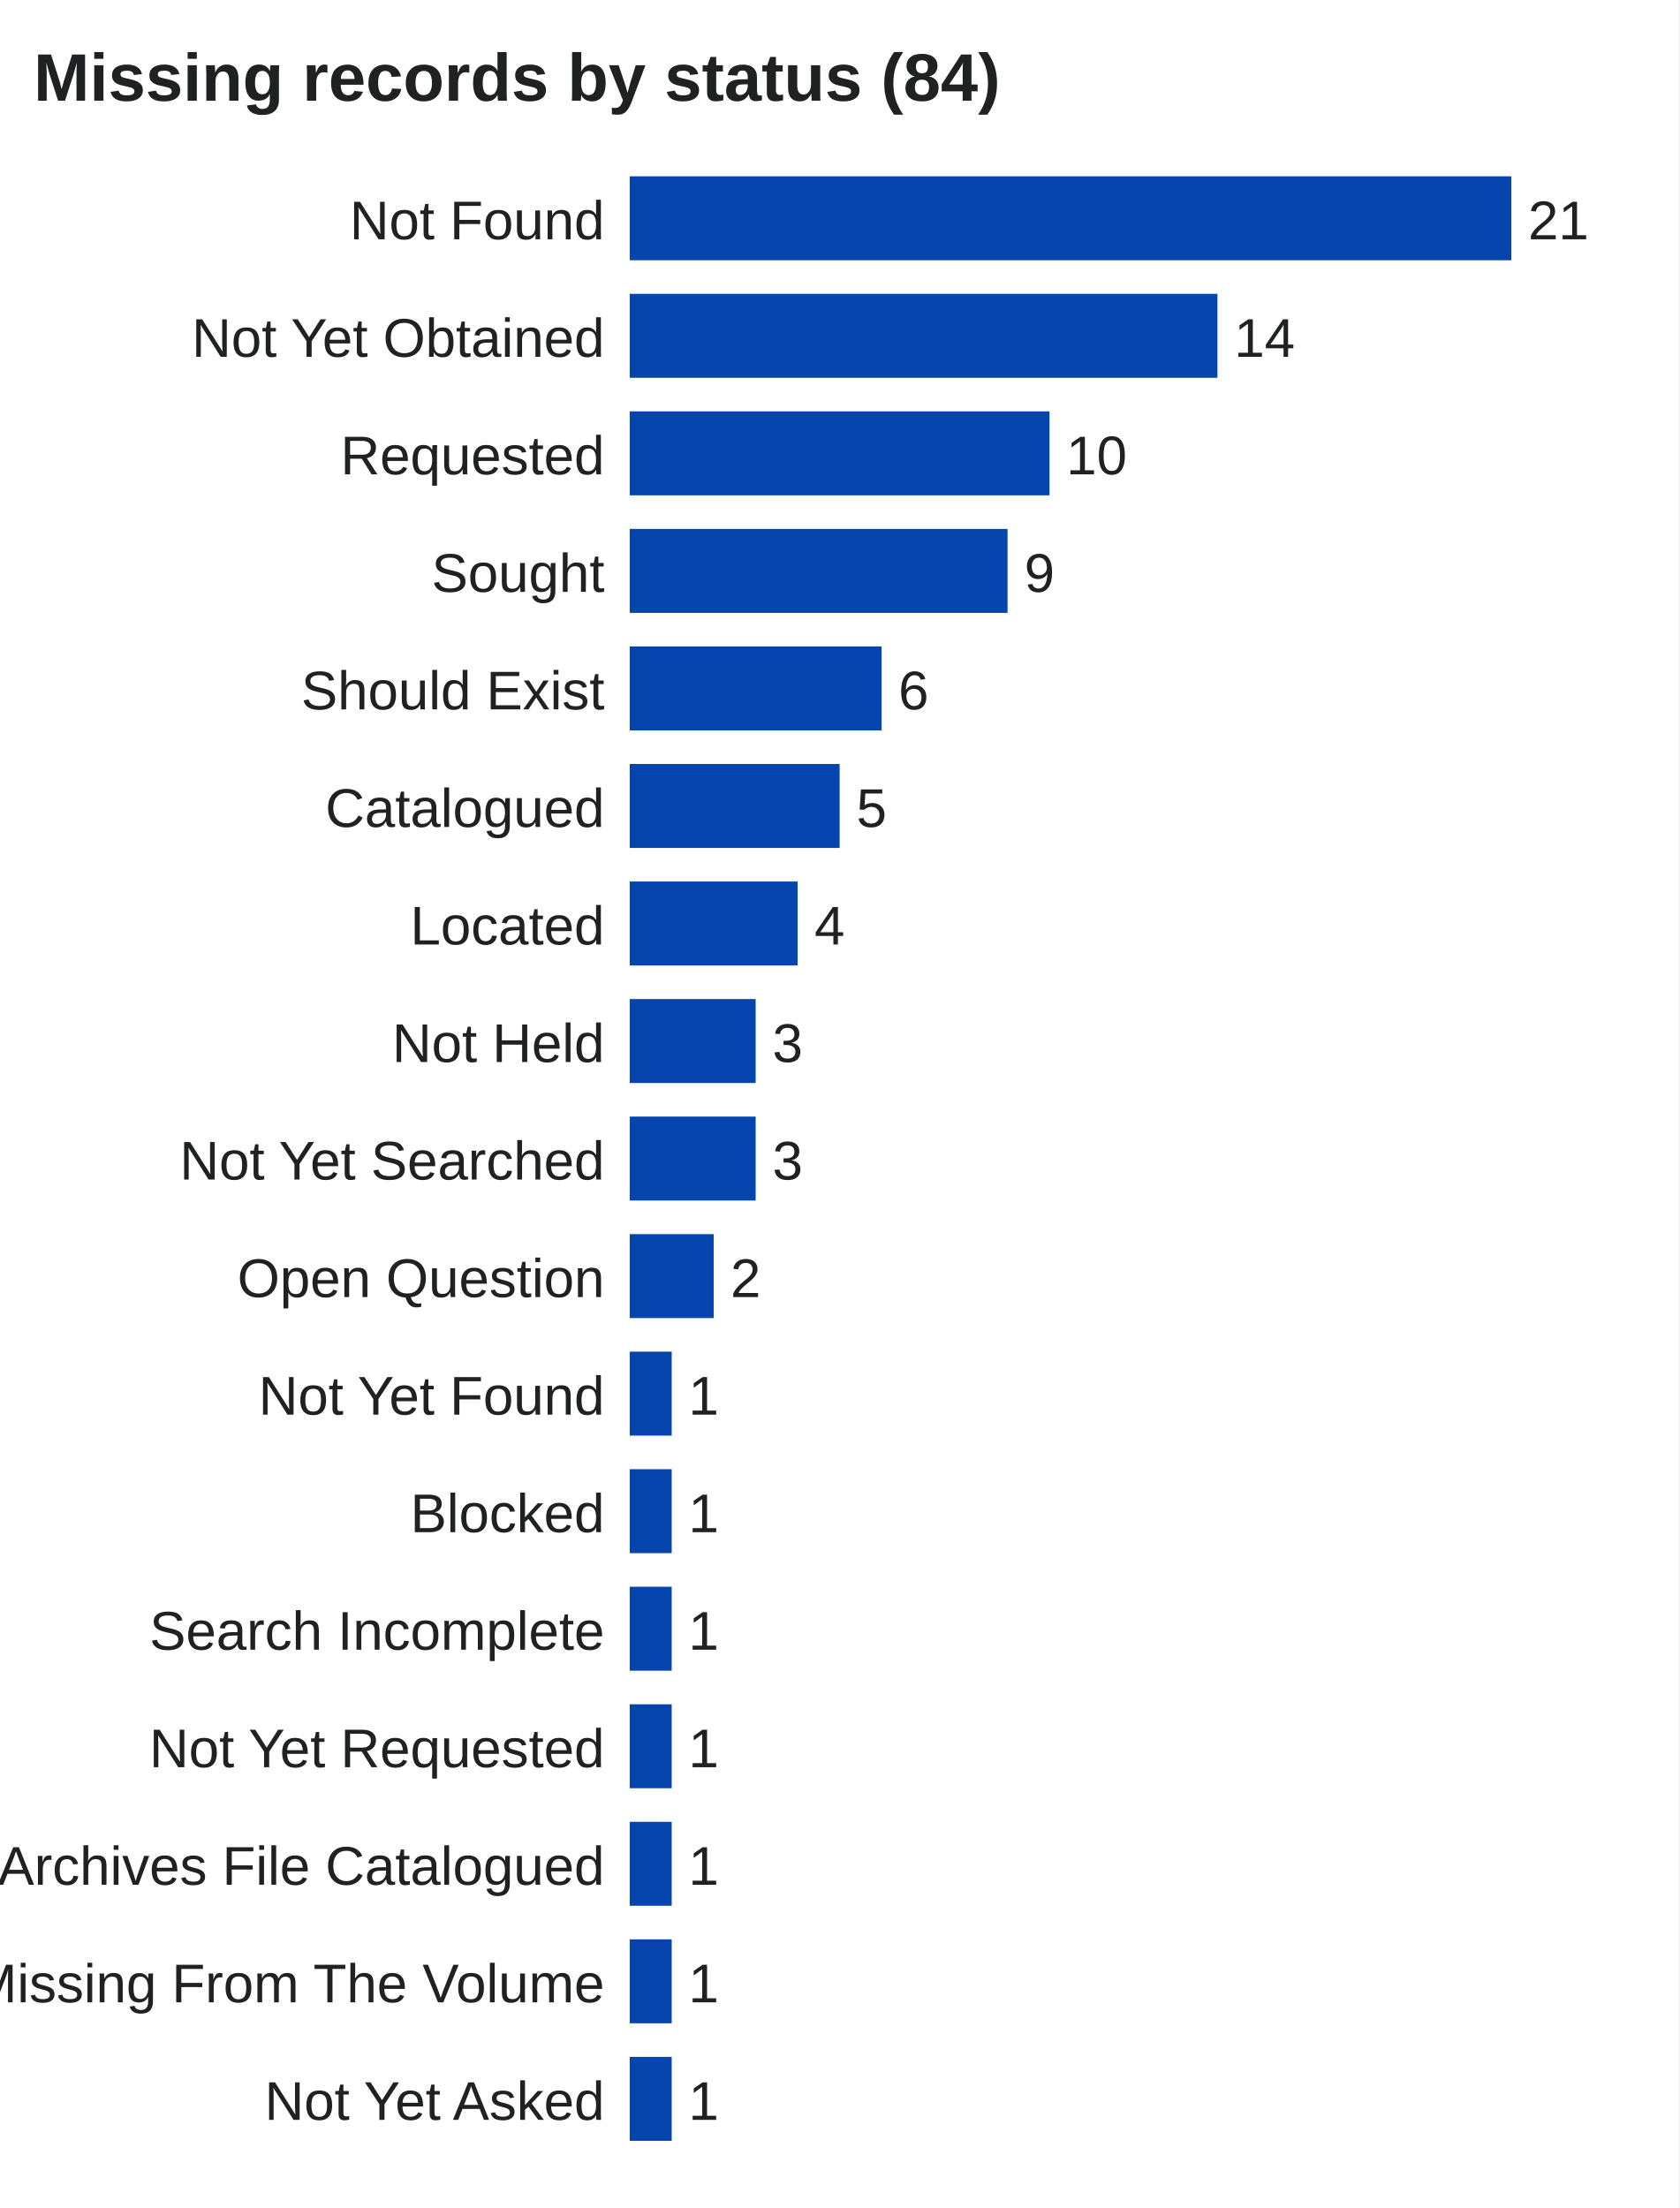
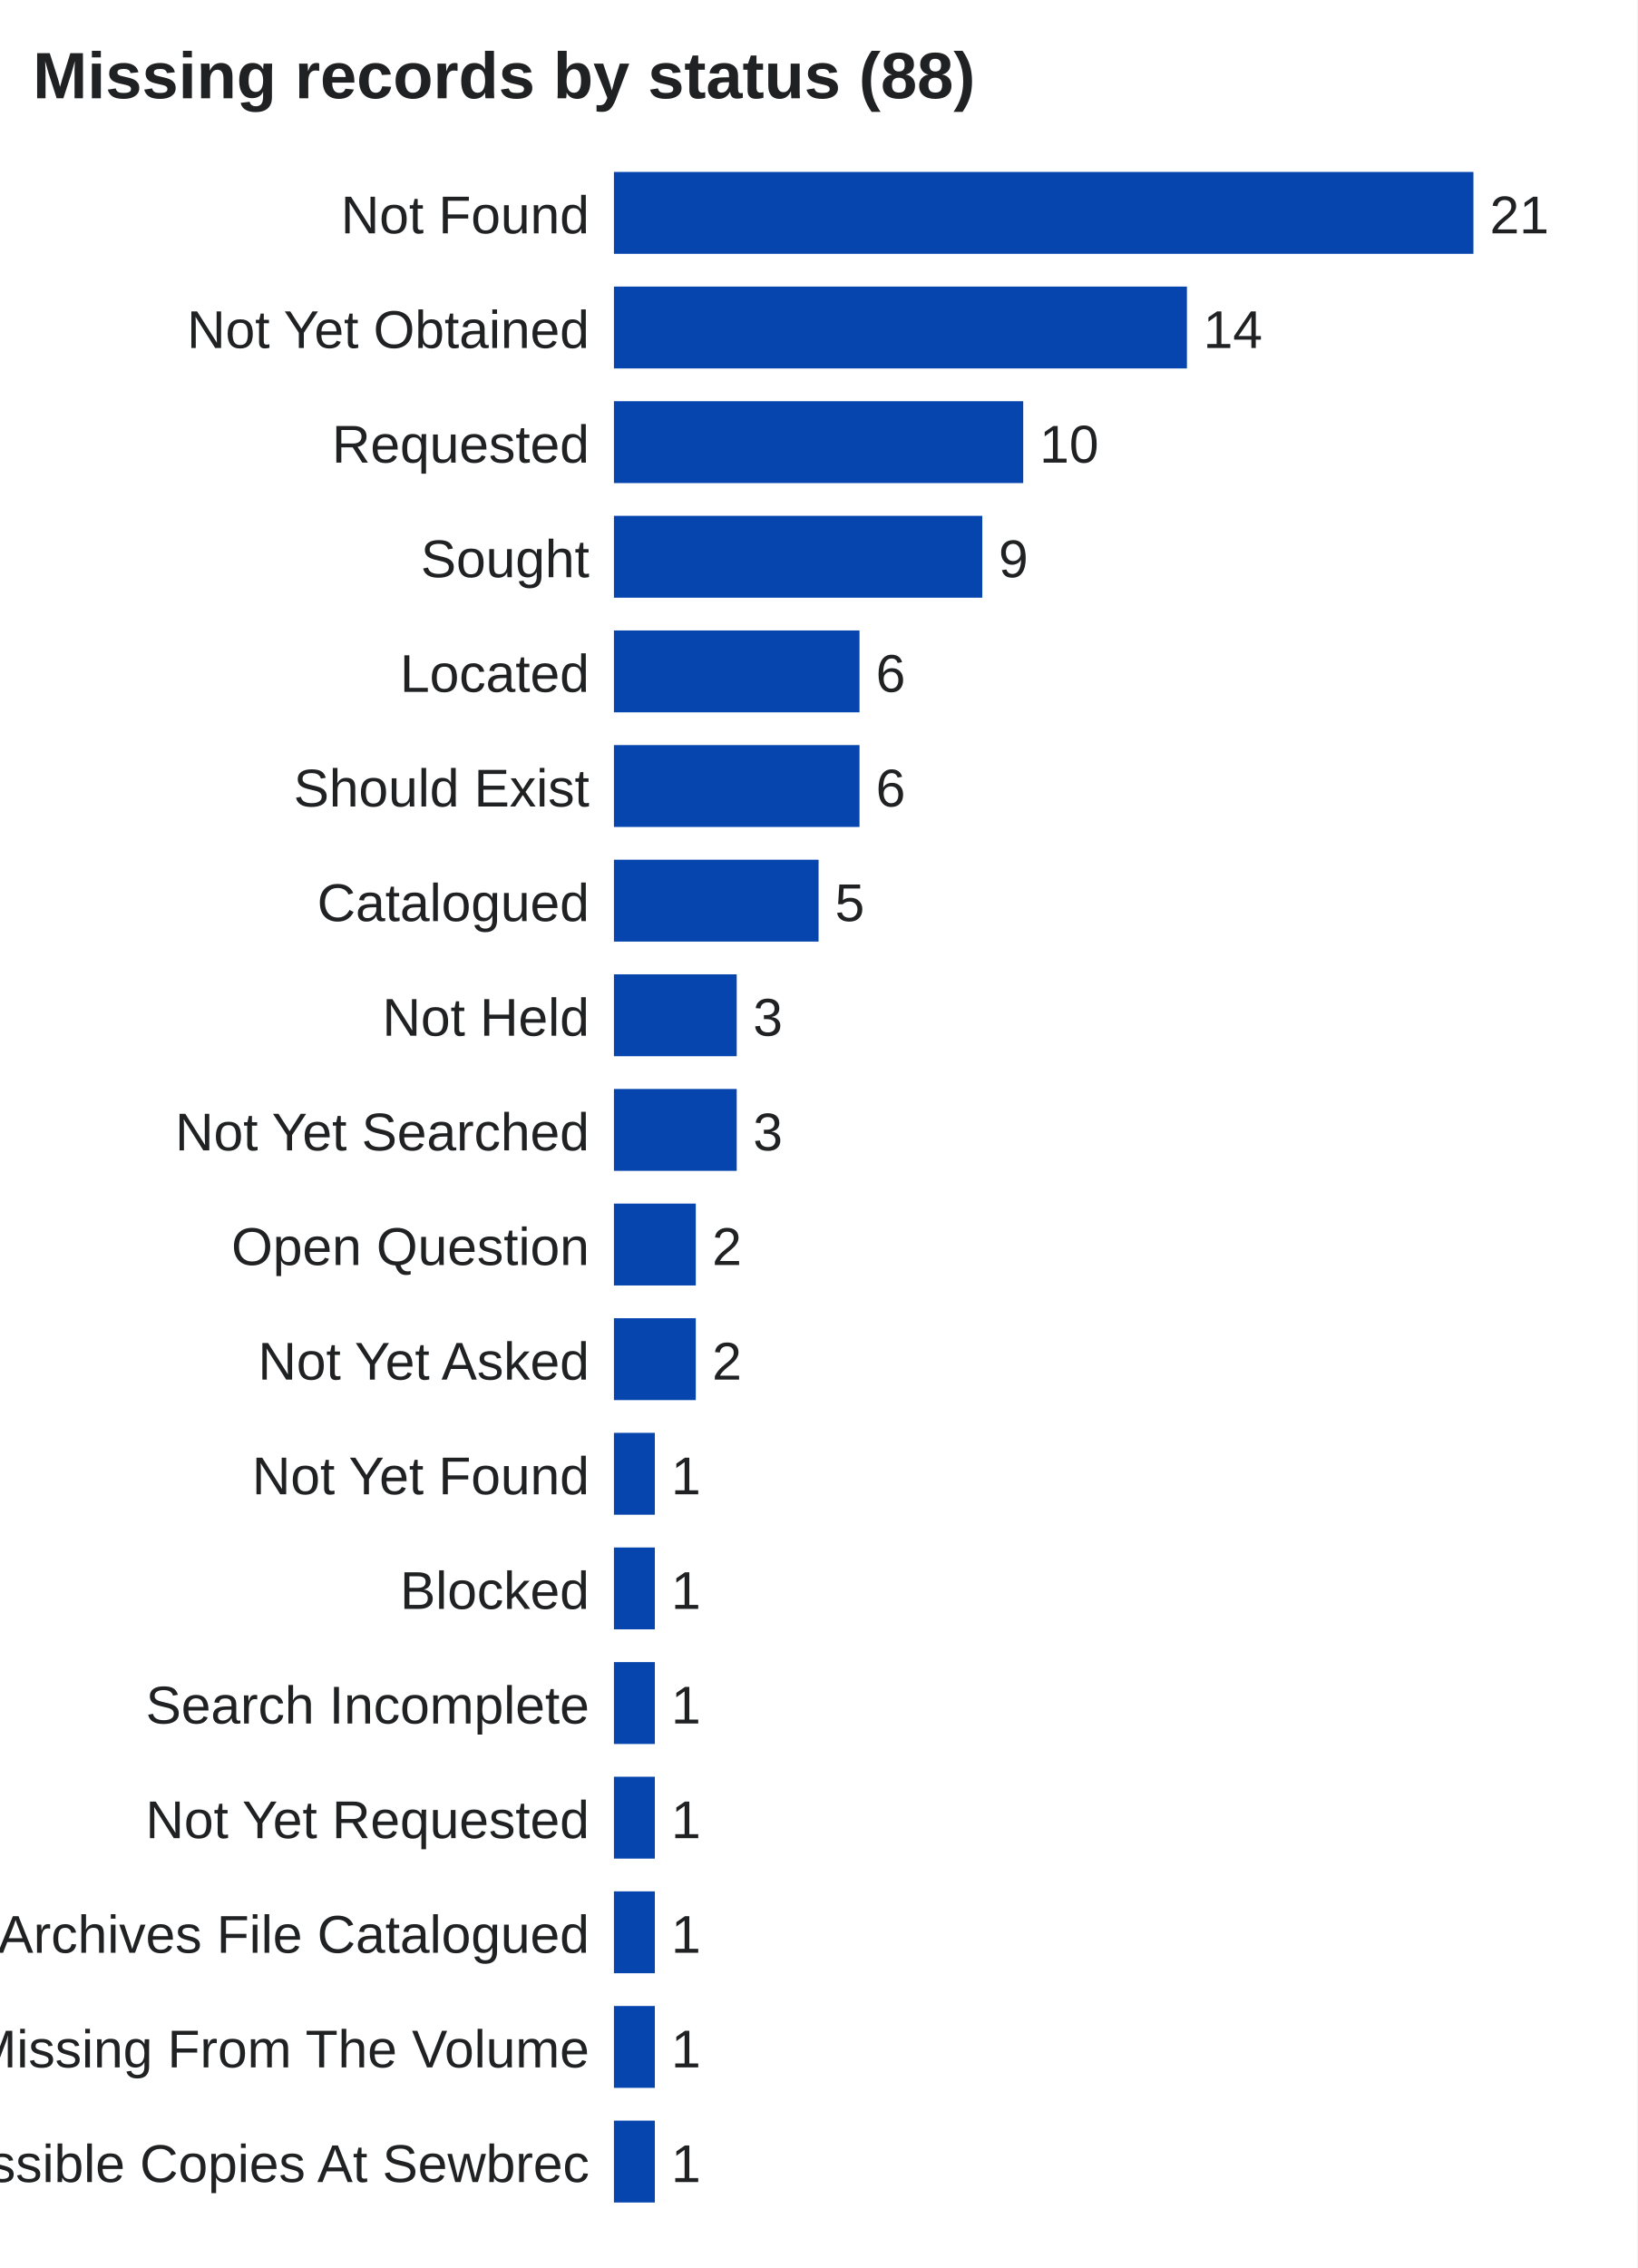
- <svg xmlns="http://www.w3.org/2000/svg" viewBox="0 0 400 526" width="100%" role="img" aria-label="Missing records by status">
-   <rect width="400" height="526" fill="#ffffff" />
-   <text x="8.0" y="24.0" font-size="16" text-anchor="start" fill="#202122" font-weight="bold" font-family="Arial,sans-serif">Missing records by status (84)</text>
+ <svg xmlns="http://www.w3.org/2000/svg" viewBox="0 0 400 554" width="100%" role="img" aria-label="Missing records by status">
+   <rect width="400" height="554" fill="#ffffff" />
+   <text x="8.0" y="24.0" font-size="16" text-anchor="start" fill="#202122" font-weight="bold" font-family="Arial,sans-serif">Missing records by status (88)</text>
  <text x="144.0" y="57.0" font-size="13" text-anchor="end" fill="#202122" font-weight="normal" font-family="Arial,sans-serif">Not Found</text>
  <rect x="150" y="42" width="210.0" height="20" fill="#0645ad" />
  <text x="364.0" y="57.0" font-size="13" text-anchor="start" fill="#202122" font-weight="normal" font-family="Arial,sans-serif">21</text>
  <text x="144.0" y="85.0" font-size="13" text-anchor="end" fill="#202122" font-weight="normal" font-family="Arial,sans-serif">Not Yet Obtained</text>
  <rect x="150" y="70" width="140.0" height="20" fill="#0645ad" />
  <text x="294.0" y="85.0" font-size="13" text-anchor="start" fill="#202122" font-weight="normal" font-family="Arial,sans-serif">14</text>
  <text x="144.0" y="113.0" font-size="13" text-anchor="end" fill="#202122" font-weight="normal" font-family="Arial,sans-serif">Requested</text>
  <rect x="150" y="98" width="100.0" height="20" fill="#0645ad" />
  <text x="254.0" y="113.0" font-size="13" text-anchor="start" fill="#202122" font-weight="normal" font-family="Arial,sans-serif">10</text>
  <text x="144.0" y="141.0" font-size="13" text-anchor="end" fill="#202122" font-weight="normal" font-family="Arial,sans-serif">Sought</text>
  <rect x="150" y="126" width="90.0" height="20" fill="#0645ad" />
  <text x="244.0" y="141.0" font-size="13" text-anchor="start" fill="#202122" font-weight="normal" font-family="Arial,sans-serif">9</text>
-   <text x="144.0" y="169.0" font-size="13" text-anchor="end" fill="#202122" font-weight="normal" font-family="Arial,sans-serif">Should Exist</text>
+   <text x="144.0" y="169.0" font-size="13" text-anchor="end" fill="#202122" font-weight="normal" font-family="Arial,sans-serif">Located</text>
  <rect x="150" y="154" width="60.0" height="20" fill="#0645ad" />
  <text x="214.0" y="169.0" font-size="13" text-anchor="start" fill="#202122" font-weight="normal" font-family="Arial,sans-serif">6</text>
-   <text x="144.0" y="197.0" font-size="13" text-anchor="end" fill="#202122" font-weight="normal" font-family="Arial,sans-serif">Catalogued</text>
-   <rect x="150" y="182" width="50.0" height="20" fill="#0645ad" />
-   <text x="204.0" y="197.0" font-size="13" text-anchor="start" fill="#202122" font-weight="normal" font-family="Arial,sans-serif">5</text>
-   <text x="144.0" y="225.0" font-size="13" text-anchor="end" fill="#202122" font-weight="normal" font-family="Arial,sans-serif">Located</text>
-   <rect x="150" y="210" width="40.0" height="20" fill="#0645ad" />
-   <text x="194.0" y="225.0" font-size="13" text-anchor="start" fill="#202122" font-weight="normal" font-family="Arial,sans-serif">4</text>
+   <text x="144.0" y="197.0" font-size="13" text-anchor="end" fill="#202122" font-weight="normal" font-family="Arial,sans-serif">Should Exist</text>
+   <rect x="150" y="182" width="60.0" height="20" fill="#0645ad" />
+   <text x="214.0" y="197.0" font-size="13" text-anchor="start" fill="#202122" font-weight="normal" font-family="Arial,sans-serif">6</text>
+   <text x="144.0" y="225.0" font-size="13" text-anchor="end" fill="#202122" font-weight="normal" font-family="Arial,sans-serif">Catalogued</text>
+   <rect x="150" y="210" width="50.0" height="20" fill="#0645ad" />
+   <text x="204.0" y="225.0" font-size="13" text-anchor="start" fill="#202122" font-weight="normal" font-family="Arial,sans-serif">5</text>
  <text x="144.0" y="253.0" font-size="13" text-anchor="end" fill="#202122" font-weight="normal" font-family="Arial,sans-serif">Not Held</text>
  <rect x="150" y="238" width="30.0" height="20" fill="#0645ad" />
  <text x="184.0" y="253.0" font-size="13" text-anchor="start" fill="#202122" font-weight="normal" font-family="Arial,sans-serif">3</text>
  <text x="144.0" y="281.0" font-size="13" text-anchor="end" fill="#202122" font-weight="normal" font-family="Arial,sans-serif">Not Yet Searched</text>
  <rect x="150" y="266" width="30.0" height="20" fill="#0645ad" />
  <text x="184.0" y="281.0" font-size="13" text-anchor="start" fill="#202122" font-weight="normal" font-family="Arial,sans-serif">3</text>
  <text x="144.0" y="309.0" font-size="13" text-anchor="end" fill="#202122" font-weight="normal" font-family="Arial,sans-serif">Open Question</text>
  <rect x="150" y="294" width="20.0" height="20" fill="#0645ad" />
  <text x="174.0" y="309.0" font-size="13" text-anchor="start" fill="#202122" font-weight="normal" font-family="Arial,sans-serif">2</text>
-   <text x="144.0" y="337.0" font-size="13" text-anchor="end" fill="#202122" font-weight="normal" font-family="Arial,sans-serif">Not Yet Found</text>
-   <rect x="150" y="322" width="10.0" height="20" fill="#0645ad" />
-   <text x="164.0" y="337.0" font-size="13" text-anchor="start" fill="#202122" font-weight="normal" font-family="Arial,sans-serif">1</text>
-   <text x="144.0" y="365.0" font-size="13" text-anchor="end" fill="#202122" font-weight="normal" font-family="Arial,sans-serif">Blocked</text>
+   <text x="144.0" y="337.0" font-size="13" text-anchor="end" fill="#202122" font-weight="normal" font-family="Arial,sans-serif">Not Yet Asked</text>
+   <rect x="150" y="322" width="20.0" height="20" fill="#0645ad" />
+   <text x="174.0" y="337.0" font-size="13" text-anchor="start" fill="#202122" font-weight="normal" font-family="Arial,sans-serif">2</text>
+   <text x="144.0" y="365.0" font-size="13" text-anchor="end" fill="#202122" font-weight="normal" font-family="Arial,sans-serif">Not Yet Found</text>
  <rect x="150" y="350" width="10.0" height="20" fill="#0645ad" />
  <text x="164.0" y="365.0" font-size="13" text-anchor="start" fill="#202122" font-weight="normal" font-family="Arial,sans-serif">1</text>
-   <text x="144.0" y="393.0" font-size="13" text-anchor="end" fill="#202122" font-weight="normal" font-family="Arial,sans-serif">Search Incomplete</text>
+   <text x="144.0" y="393.0" font-size="13" text-anchor="end" fill="#202122" font-weight="normal" font-family="Arial,sans-serif">Blocked</text>
  <rect x="150" y="378" width="10.0" height="20" fill="#0645ad" />
  <text x="164.0" y="393.0" font-size="13" text-anchor="start" fill="#202122" font-weight="normal" font-family="Arial,sans-serif">1</text>
-   <text x="144.0" y="421.0" font-size="13" text-anchor="end" fill="#202122" font-weight="normal" font-family="Arial,sans-serif">Not Yet Requested</text>
+   <text x="144.0" y="421.0" font-size="13" text-anchor="end" fill="#202122" font-weight="normal" font-family="Arial,sans-serif">Search Incomplete</text>
  <rect x="150" y="406" width="10.0" height="20" fill="#0645ad" />
  <text x="164.0" y="421.0" font-size="13" text-anchor="start" fill="#202122" font-weight="normal" font-family="Arial,sans-serif">1</text>
-   <text x="144.0" y="449.0" font-size="13" text-anchor="end" fill="#202122" font-weight="normal" font-family="Arial,sans-serif">Not Held By The Registrar; National Archives File Catalogued</text>
+   <text x="144.0" y="449.0" font-size="13" text-anchor="end" fill="#202122" font-weight="normal" font-family="Arial,sans-serif">Not Yet Requested</text>
  <rect x="150" y="434" width="10.0" height="20" fill="#0645ad" />
  <text x="164.0" y="449.0" font-size="13" text-anchor="start" fill="#202122" font-weight="normal" font-family="Arial,sans-serif">1</text>
-   <text x="144.0" y="477.0" font-size="13" text-anchor="end" fill="#202122" font-weight="normal" font-family="Arial,sans-serif">Not Held: Pages Missing From The Volume</text>
+   <text x="144.0" y="477.0" font-size="13" text-anchor="end" fill="#202122" font-weight="normal" font-family="Arial,sans-serif">Not Held By The Registrar; National Archives File Catalogued</text>
  <rect x="150" y="462" width="10.0" height="20" fill="#0645ad" />
  <text x="164.0" y="477.0" font-size="13" text-anchor="start" fill="#202122" font-weight="normal" font-family="Arial,sans-serif">1</text>
-   <text x="144.0" y="505.0" font-size="13" text-anchor="end" fill="#202122" font-weight="normal" font-family="Arial,sans-serif">Not Yet Asked</text>
+   <text x="144.0" y="505.0" font-size="13" text-anchor="end" fill="#202122" font-weight="normal" font-family="Arial,sans-serif">Not Held: Pages Missing From The Volume</text>
  <rect x="150" y="490" width="10.0" height="20" fill="#0645ad" />
  <text x="164.0" y="505.0" font-size="13" text-anchor="start" fill="#202122" font-weight="normal" font-family="Arial,sans-serif">1</text>
+   <text x="144.0" y="533.0" font-size="13" text-anchor="end" fill="#202122" font-weight="normal" font-family="Arial,sans-serif">Not Held By The Wildlife Trust; Possible Copies At Sewbrec</text>
+   <rect x="150" y="518" width="10.0" height="20" fill="#0645ad" />
+   <text x="164.0" y="533.0" font-size="13" text-anchor="start" fill="#202122" font-weight="normal" font-family="Arial,sans-serif">1</text>
</svg>
